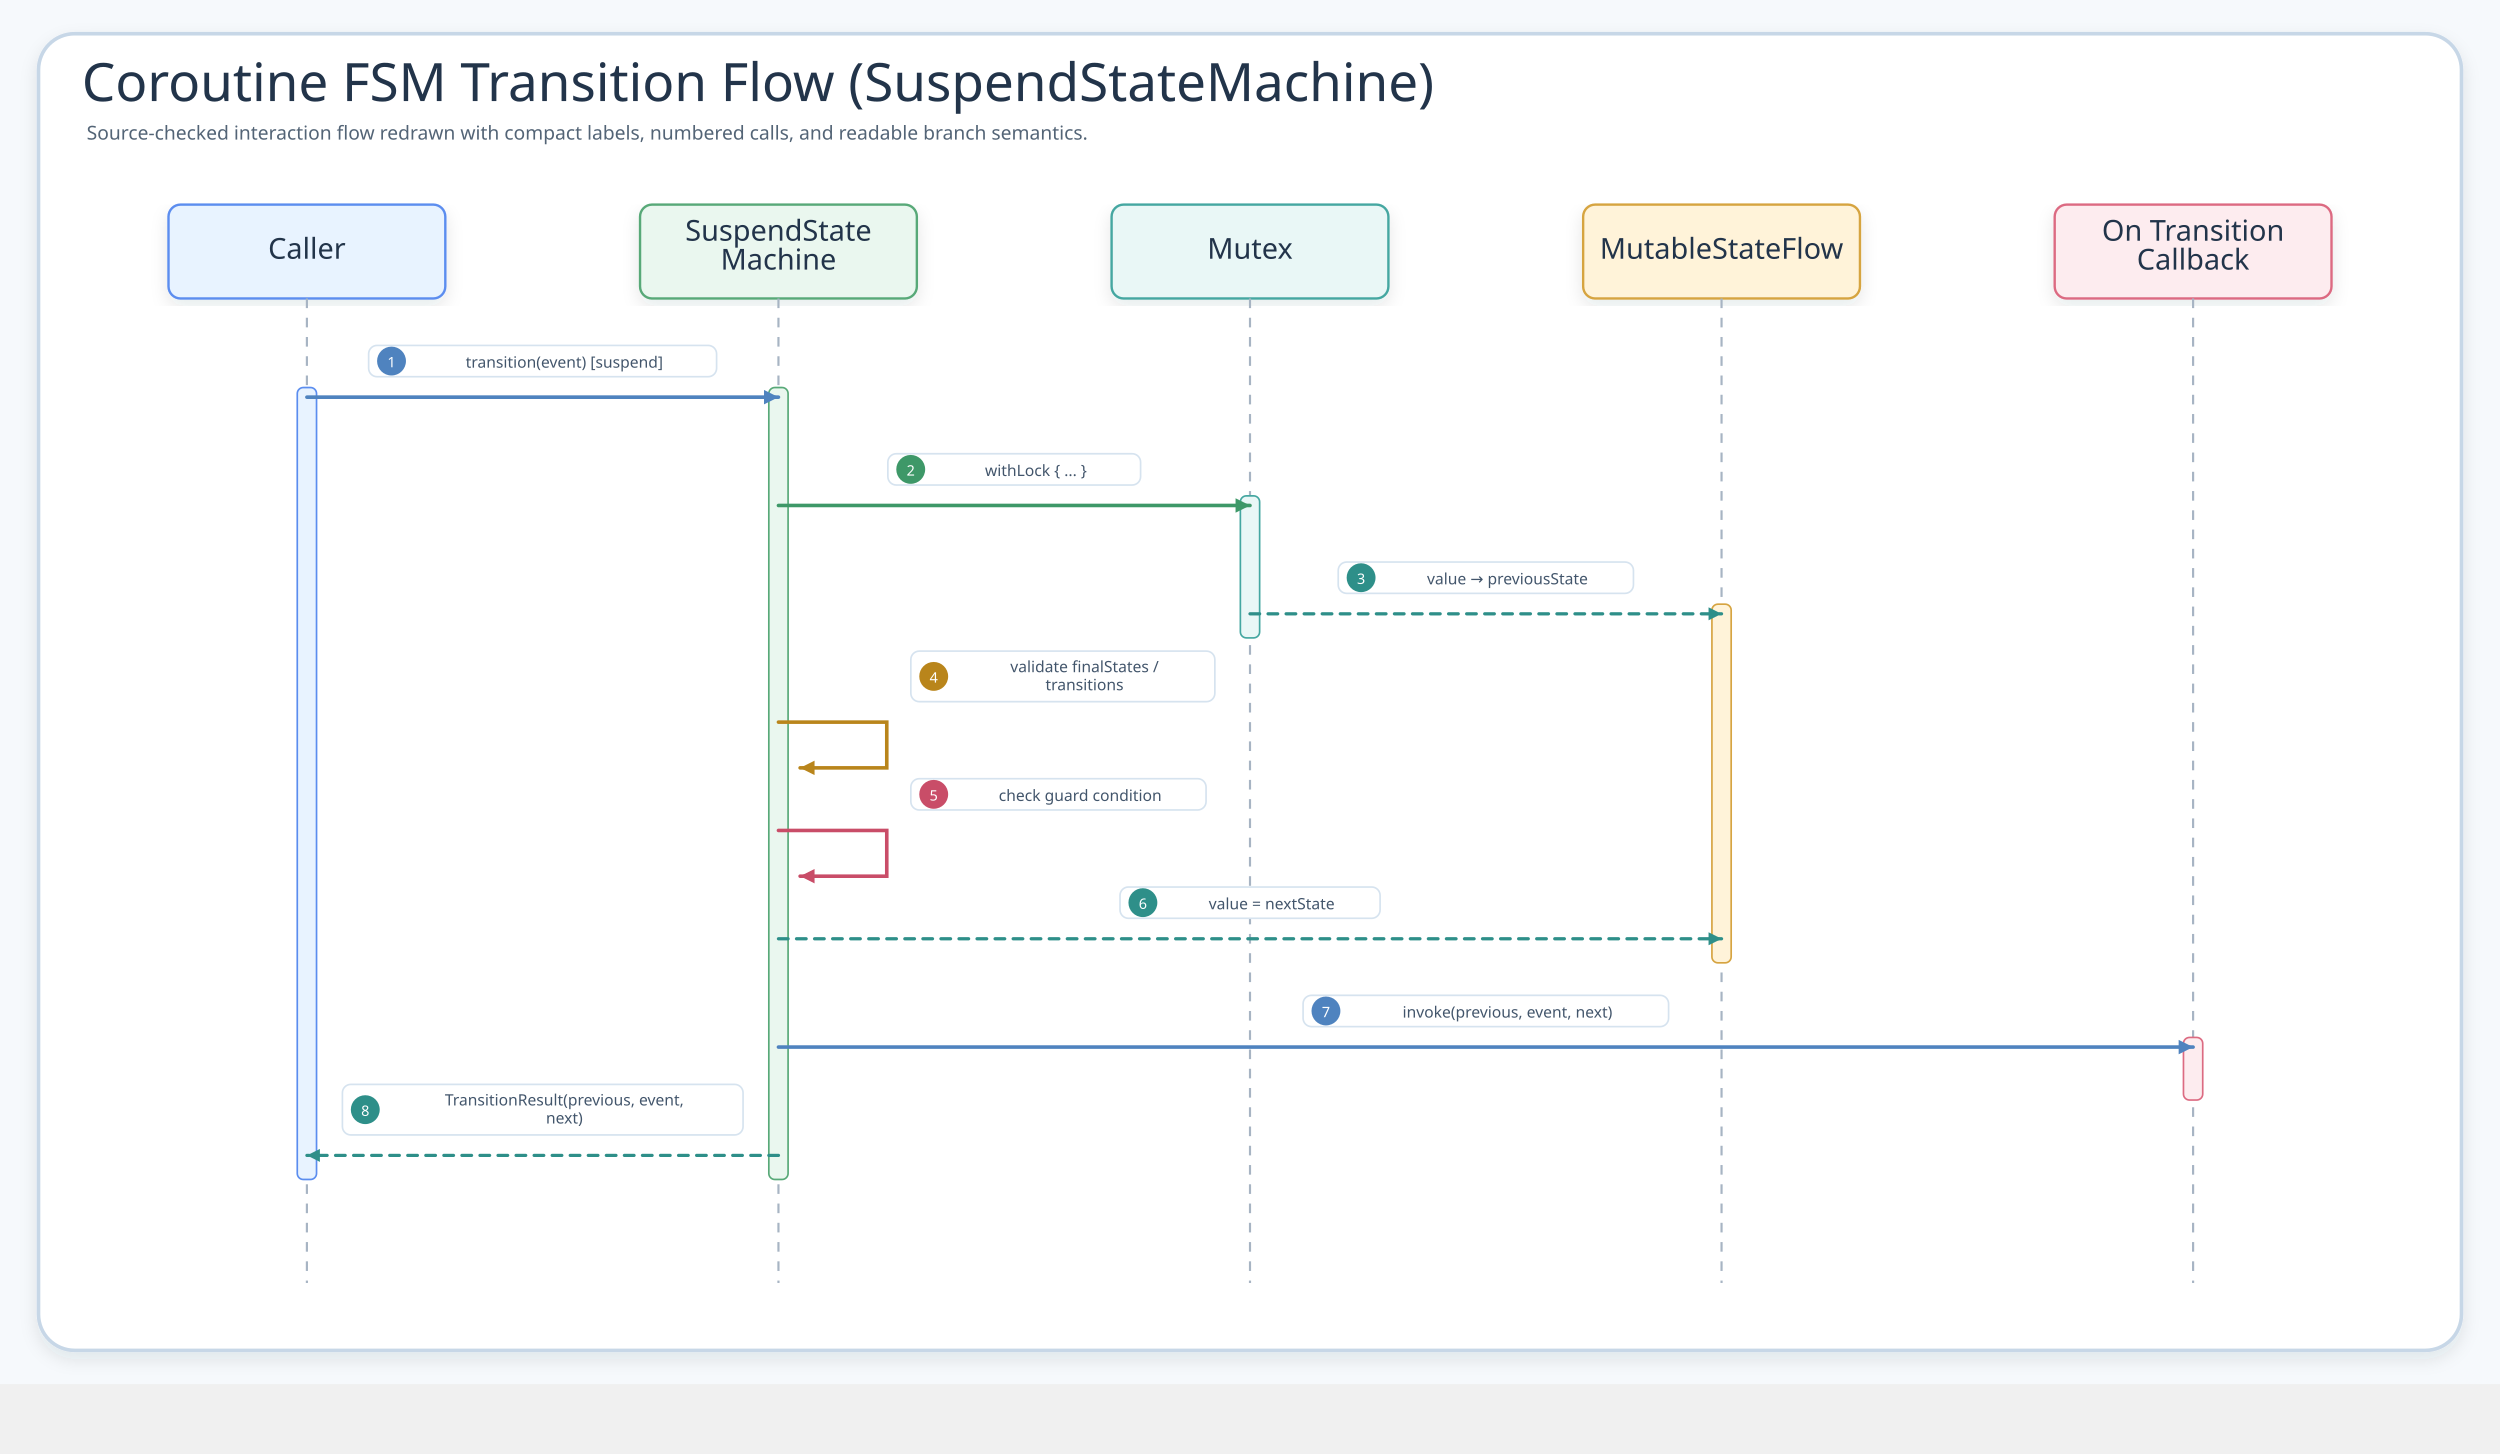
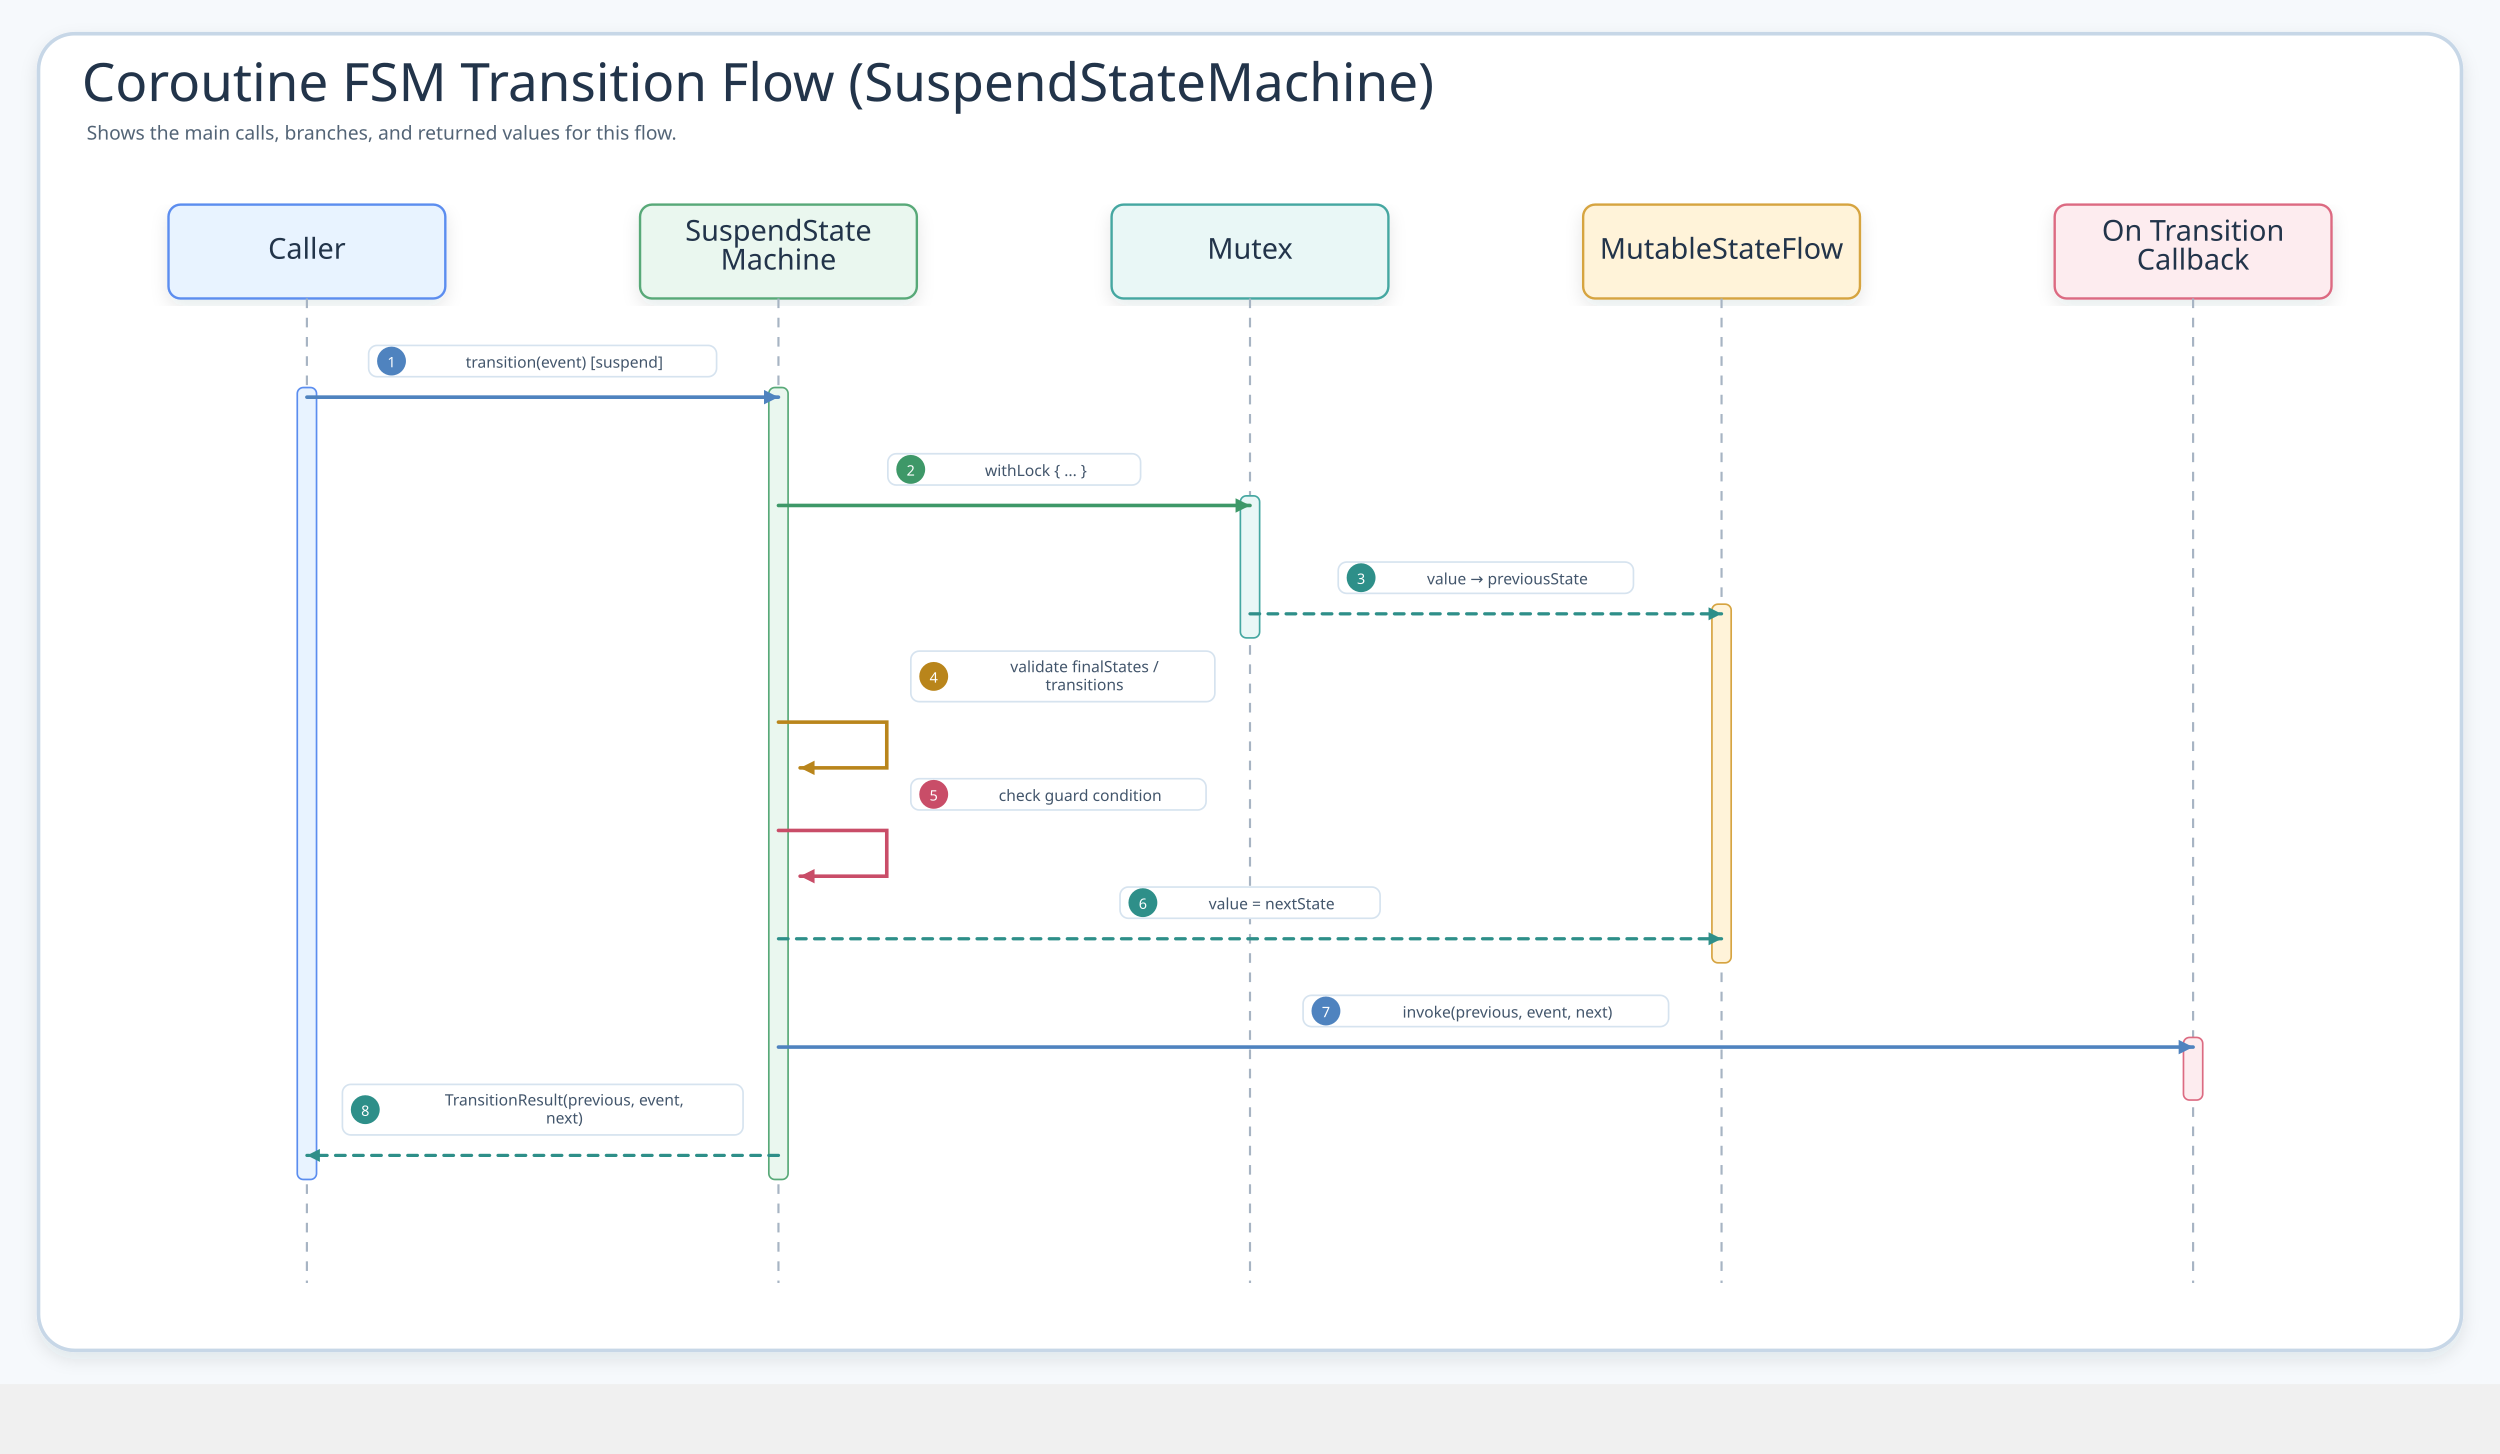
<svg xmlns="http://www.w3.org/2000/svg" width="2077.2" height="1208" viewBox="0 0 2077.2 1208" role="img" aria-label="Coroutine FSM Transition Flow (SuspendStateMachine)">
  <defs>
    <filter id="shadow" x="-8%" y="-8%" width="116%" height="116%">
      <feDropShadow dx="0" dy="6" stdDeviation="7" flood-color="#203040" flood-opacity="0.10" />
    </filter>
    <marker id="seqArrow-blue" markerWidth="5" markerHeight="5" refX="4.5" refY="2.5" orient="auto" markerUnits="strokeWidth">
      <path d="M 0.5 0.5 L 4.5 2.5 L 0.5 4.5 Z" fill="#4F83BF" />
    </marker>
    <marker id="seqArrow-green" markerWidth="5" markerHeight="5" refX="4.5" refY="2.5" orient="auto" markerUnits="strokeWidth">
      <path d="M 0.5 0.5 L 4.5 2.5 L 0.5 4.5 Z" fill="#3E9868" />
    </marker>
    <marker id="seqArrow-teal" markerWidth="5" markerHeight="5" refX="4.5" refY="2.5" orient="auto" markerUnits="strokeWidth">
      <path d="M 0.5 0.5 L 4.5 2.5 L 0.5 4.5 Z" fill="#2E8F89" />
    </marker>
    <marker id="seqArrow-amber" markerWidth="5" markerHeight="5" refX="4.5" refY="2.5" orient="auto" markerUnits="strokeWidth">
      <path d="M 0.5 0.5 L 4.5 2.5 L 0.5 4.5 Z" fill="#B9851B" />
    </marker>
    <marker id="seqArrow-pink" markerWidth="5" markerHeight="5" refX="4.5" refY="2.5" orient="auto" markerUnits="strokeWidth">
      <path d="M 0.5 0.5 L 4.5 2.5 L 0.5 4.5 Z" fill="#C94D68" />
    </marker>
    <marker id="seqArrow-purple" markerWidth="5" markerHeight="5" refX="4.5" refY="2.5" orient="auto" markerUnits="strokeWidth">
      <path d="M 0.5 0.5 L 4.5 2.5 L 0.5 4.5 Z" fill="#755BC6" />
    </marker>
    <marker id="seqArrow-gray" markerWidth="5" markerHeight="5" refX="4.5" refY="2.5" orient="auto" markerUnits="strokeWidth">
      <path d="M 0.5 0.5 L 4.5 2.5 L 0.5 4.5 Z" fill="#758297" />
    </marker>
    <style>
    .canvas{fill:#F6F9FC}.frame{fill:#fff;stroke:#C7D7E7;stroke-width:3;filter:url(#shadow)}
    .title{font-family:"Architects Daughter";font-size:44px;fill:#22344A}.subtitle{font-family:"Comic Mono";font-size:16px;fill:#536476}
    .card{filter:url(#shadow);stroke-width:2}.cardTitle{font-family:"Architects Daughter";font-size:24px;fill:#22344A}.detail{font-family:"Comic Mono";font-size:13px;fill:#42556B}
    .lifeline{stroke:#A7B4C3;stroke-width:1.8;stroke-dasharray:8 8}.seq{fill:none;stroke-width:3;stroke-linecap:round}.seqReturn{fill:none;stroke-width:2.7;stroke-linecap:round;stroke-dasharray:8 7}
    .labelPill{fill:#fff;stroke:#D6E3EF;stroke-width:1.4}.altBox{fill:#FFFFFF;fill-opacity:.42;stroke:#D6A441;stroke-width:1.8;stroke-dasharray:8 8}
  </style>
  </defs>
  <rect class="canvas" width="2077.2" height="1150" />
  <rect class="frame" x="32" y="28" width="2013.2" height="1094" rx="30" />
  <text class="title" x="68" y="84">Coroutine FSM Transition Flow (SuspendStateMachine)</text>
-   <text class="subtitle" x="72" y="116">Source-checked interaction flow redrawn with compact labels, numbered calls, and readable branch semantics.</text>
+   <text class="subtitle" x="72" y="116">Shows the main calls, branches, and returned values for this flow.</text>
  <g id="seq-caller">
    <rect class="card" x="140" y="170" width="230" height="78" rx="10" fill="#E8F3FF" stroke="#5B8DEF" />
    <text class="cardTitle" x="255" y="215" text-anchor="middle">Caller</text>
    <line class="lifeline" x1="255" y1="248" x2="255" y2="1066" />
  </g>
  <g id="seq-suspendstatemachine">
    <rect class="card" x="531.8" y="170" width="230" height="78" rx="10" fill="#EAF7EF" stroke="#58A978" />
    <text class="cardTitle" x="646.8" y="200" text-anchor="middle">SuspendState</text>
    <text class="cardTitle" x="646.8" y="224" text-anchor="middle">Machine</text>
    <line class="lifeline" x1="646.8" y1="248" x2="646.8" y2="1066" />
  </g>
  <g id="seq-mutex">
    <rect class="card" x="923.6" y="170" width="230" height="78" rx="10" fill="#E9F7F6" stroke="#45A7A1" />
    <text class="cardTitle" x="1038.6" y="215" text-anchor="middle">Mutex</text>
    <line class="lifeline" x1="1038.6" y1="248" x2="1038.6" y2="1066" />
  </g>
  <g id="seq-mutablestateflow">
    <rect class="card" x="1315.4" y="170" width="230" height="78" rx="10" fill="#FFF3D9" stroke="#D6A441" />
    <text class="cardTitle" x="1430.4" y="215" text-anchor="middle">MutableStateFlow</text>
    <line class="lifeline" x1="1430.4" y1="248" x2="1430.4" y2="1066" />
  </g>
  <g id="seq-on-transition-callback">
    <rect class="card" x="1707.2" y="170" width="230" height="78" rx="10" fill="#FDECEF" stroke="#DC6B82" />
    <text class="cardTitle" x="1822.2" y="200" text-anchor="middle">On Transition</text>
    <text class="cardTitle" x="1822.2" y="224" text-anchor="middle">Callback</text>
    <line class="lifeline" x1="1822.2" y1="248" x2="1822.2" y2="1066" />
  </g>
  <rect x="247" y="322" width="16" height="658" rx="5" fill="#E8F3FF" stroke="#5B8DEF" stroke-width="1.4" />
  <rect x="638.8" y="322" width="16" height="658" rx="5" fill="#EAF7EF" stroke="#58A978" stroke-width="1.4" />
  <rect x="1030.6" y="412" width="16" height="118" rx="5" fill="#E9F7F6" stroke="#45A7A1" stroke-width="1.4" />
  <rect x="1422.4" y="502" width="16" height="298" rx="5" fill="#FFF3D9" stroke="#D6A441" stroke-width="1.4" />
  <rect x="1814.2" y="862" width="16" height="52" rx="5" fill="#FDECEF" stroke="#DC6B82" stroke-width="1.4" />
  <g id="m1">
    <rect class="labelPill" x="306.3" y="287" width="289.1" height="26" rx="7" />
    <circle cx="325.3" cy="300" r="12" fill="#4F83BF" />
    <text class="detail" x="325.3" y="301" text-anchor="middle" dominant-baseline="middle" style="fill:#fff;font-size:12px">1</text>
    <text class="detail" x="468.9" y="301" text-anchor="middle" dominant-baseline="middle">transition(event) [suspend]</text>
    <path class="seq" d="M255 330 L646.8 330" stroke="#4F83BF" marker-end="url(#seqArrow-blue)" />
  </g>
  <g id="m2">
    <rect class="labelPill" x="737.7" y="377" width="210" height="26" rx="7" />
    <circle cx="756.7" cy="390" r="12" fill="#3E9868" />
    <text class="detail" x="756.7" y="391" text-anchor="middle" dominant-baseline="middle" style="fill:#fff;font-size:12px">2</text>
    <text class="detail" x="860.7" y="391" text-anchor="middle" dominant-baseline="middle">withLock { ... }</text>
    <path class="seq" d="M646.8 420 L1038.6 420" stroke="#3E9868" marker-end="url(#seqArrow-green)" />
  </g>
  <g id="m3">
    <rect class="labelPill" x="1111.9" y="467" width="245.3" height="26" rx="7" />
    <circle cx="1130.9" cy="480" r="12" fill="#2E8F89" />
    <text class="detail" x="1130.9" y="481" text-anchor="middle" dominant-baseline="middle" style="fill:#fff;font-size:12px">3</text>
    <text class="detail" x="1252.5" y="481" text-anchor="middle" dominant-baseline="middle">value → previousState</text>
    <path class="seqReturn" d="M1038.6 510 L1430.4 510" stroke="#2E8F89" marker-end="url(#seqArrow-teal)" />
  </g>
  <g id="m4">
    <rect class="labelPill" x="756.8" y="541" width="252.6" height="42" rx="7" />
    <circle cx="775.8" cy="562" r="12" fill="#B9851B" />
    <text class="detail" x="775.8" y="563" text-anchor="middle" dominant-baseline="middle" style="fill:#fff;font-size:12px">4</text>
    <text class="detail" x="901.1" y="554" text-anchor="middle" dominant-baseline="middle">validate finalStates /</text>
    <text class="detail" x="901.1" y="569" text-anchor="middle" dominant-baseline="middle">transitions</text>
    <path class="seq" d="M646.8 600 L736.8 600 L736.8 638 L664.8 638" stroke="#B9851B" marker-end="url(#seqArrow-amber)" />
  </g>
  <g id="m5">
    <rect class="labelPill" x="756.8" y="647" width="245.3" height="26" rx="7" />
    <circle cx="775.8" cy="660" r="12" fill="#C94D68" />
    <text class="detail" x="775.8" y="661" text-anchor="middle" dominant-baseline="middle" style="fill:#fff;font-size:12px">5</text>
    <text class="detail" x="897.5" y="661" text-anchor="middle" dominant-baseline="middle">check guard condition</text>
    <path class="seq" d="M646.8 690 L736.8 690 L736.8 728 L664.8 728" stroke="#C94D68" marker-end="url(#seqArrow-pink)" />
  </g>
  <g id="m6">
    <rect class="labelPill" x="930.6" y="737" width="216.1" height="26" rx="7" />
    <circle cx="949.6" cy="750" r="12" fill="#2E8F89" />
    <text class="detail" x="949.6" y="751" text-anchor="middle" dominant-baseline="middle" style="fill:#fff;font-size:12px">6</text>
    <text class="detail" x="1056.6" y="751" text-anchor="middle" dominant-baseline="middle">value = nextState</text>
    <path class="seqReturn" d="M646.8 780 L1430.4 780" stroke="#2E8F89" marker-end="url(#seqArrow-teal)" />
  </g>
  <g id="m7">
    <rect class="labelPill" x="1082.7" y="827" width="303.7" height="26" rx="7" />
    <circle cx="1101.7" cy="840" r="12" fill="#4F83BF" />
    <text class="detail" x="1101.7" y="841" text-anchor="middle" dominant-baseline="middle" style="fill:#fff;font-size:12px">7</text>
    <text class="detail" x="1252.5" y="841" text-anchor="middle" dominant-baseline="middle">invoke(previous, event, next)</text>
    <path class="seq" d="M646.8 870 L1822.2 870" stroke="#4F83BF" marker-end="url(#seqArrow-blue)" />
  </g>
  <g id="m8">
    <rect class="labelPill" x="284.5" y="901" width="332.9" height="42" rx="7" />
    <circle cx="303.5" cy="922" r="12" fill="#2E8F89" />
    <text class="detail" x="303.5" y="923" text-anchor="middle" dominant-baseline="middle" style="fill:#fff;font-size:12px">8</text>
    <text class="detail" x="468.9" y="914" text-anchor="middle" dominant-baseline="middle">TransitionResult(previous, event,</text>
    <text class="detail" x="468.9" y="929" text-anchor="middle" dominant-baseline="middle">next)</text>
    <path class="seqReturn" d="M646.8 960 L255 960" stroke="#2E8F89" marker-end="url(#seqArrow-teal)" />
  </g>
</svg>
